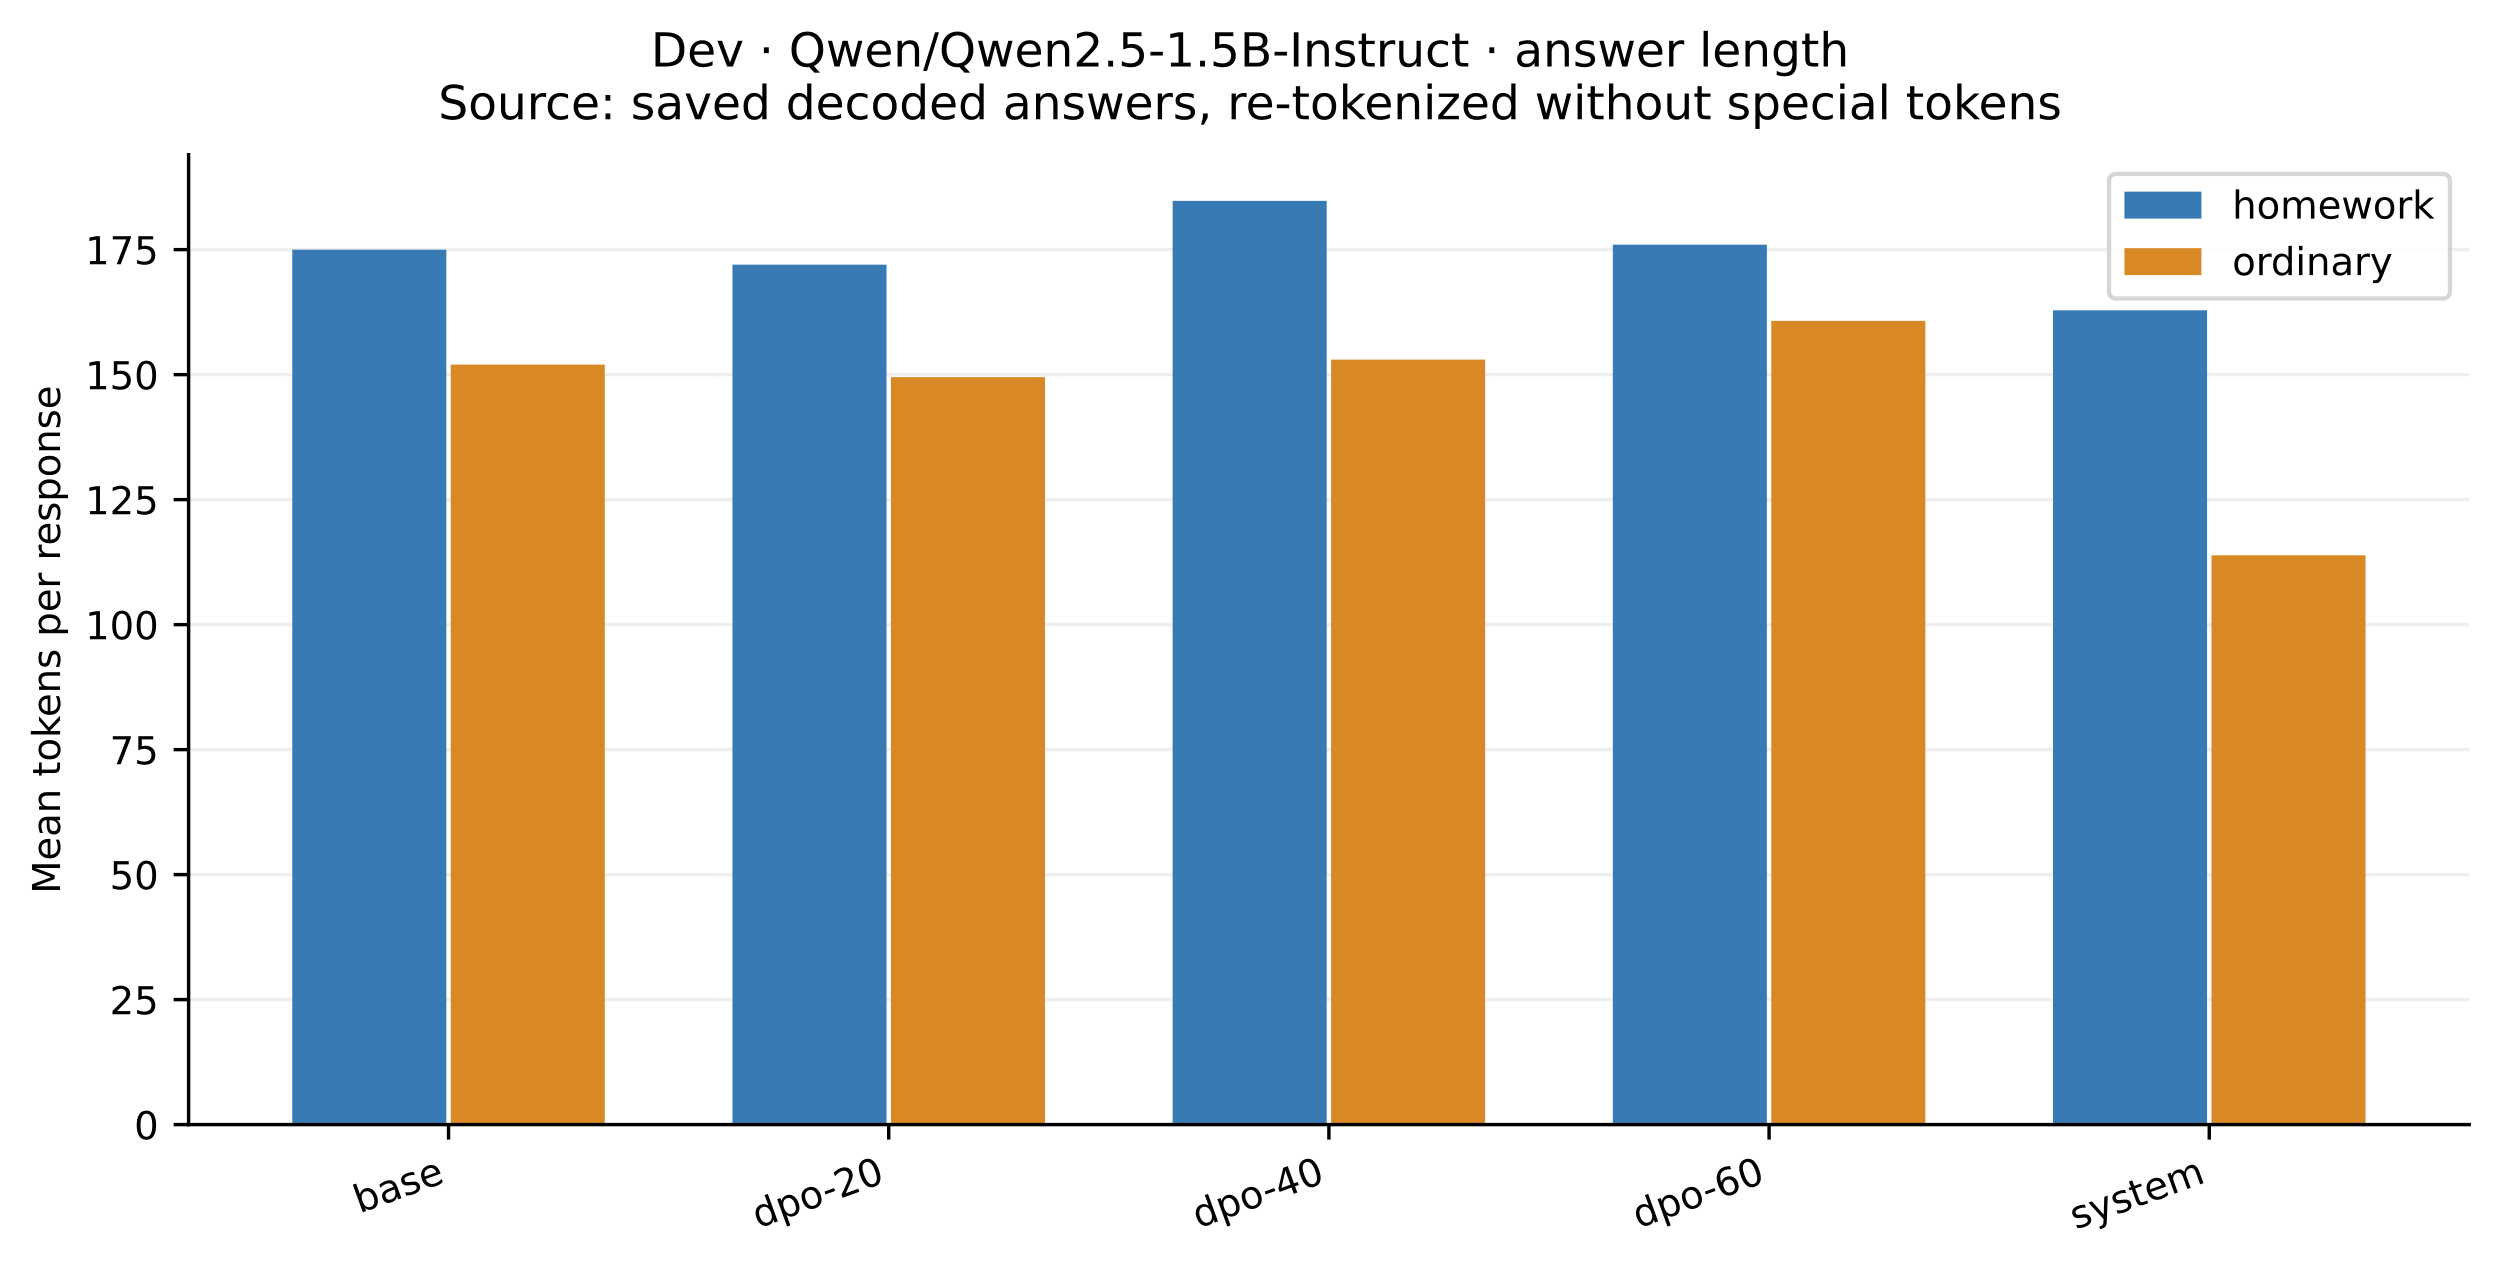
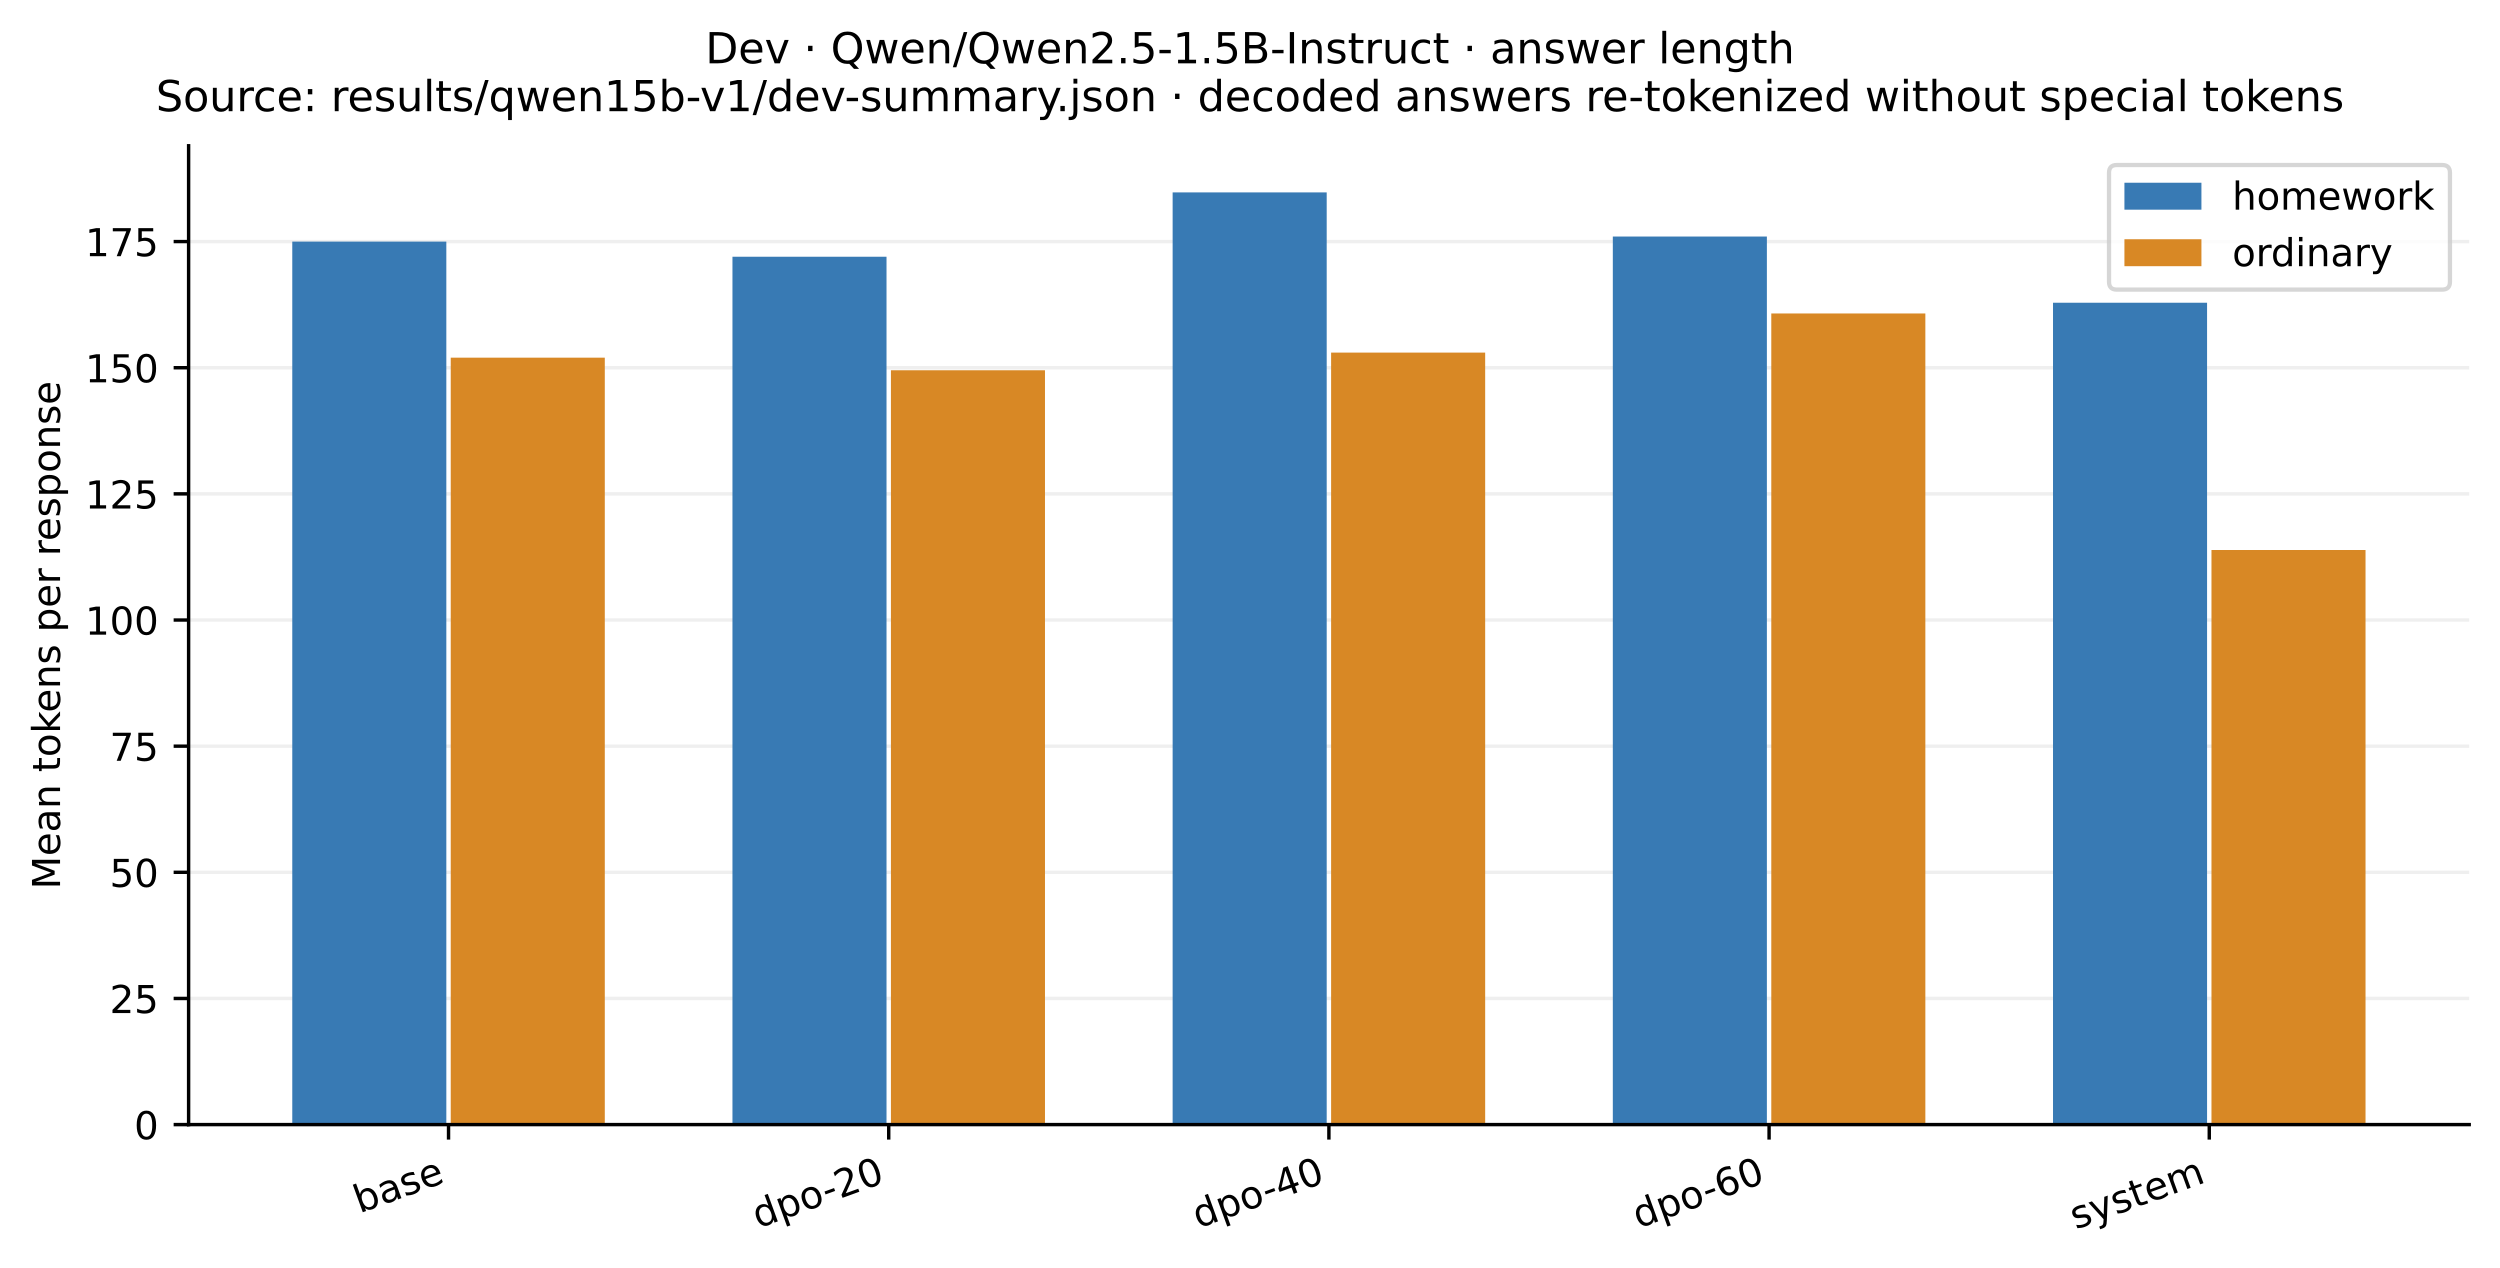
<svg xmlns="http://www.w3.org/2000/svg" xmlns:xlink="http://www.w3.org/1999/xlink" width="584.4pt" height="296.4pt" viewBox="0 0 584.4 296.4" version="1.1">
  <defs>
    <style type="text/css">*{stroke-linejoin: round; stroke-linecap: butt}</style>
  </defs>
  <g id="figure_1">
    <g id="patch_1">
      <path d="M 0 296.4 L 584.4 296.4 L 584.4 0 L 0 0 z " style="fill: #ffffff" />
    </g>
    <g id="axes_1">
      <g id="patch_2">
-         <path d="M 44.089 262.886 L 577.2 262.886 L 577.2 36.164 L 44.089 36.164 z " style="fill: #ffffff" />
+         <path d="M 44.089 262.886 L 577.2 262.886 L 577.2 34.076 L 44.089 34.076 z " style="fill: #ffffff" />
      </g>
      <g id="matplotlib.axis_1">
        <g id="xtick_1">
          <g id="line2d_1">
            <defs>
-               <path id="mbb486395f6" d="M 0 0 L 0 3.5 " style="stroke: #000000; stroke-width: 0.8" />
+               <path id="me295990d57" d="M 0 0 L 0 3.5 " style="stroke: #000000; stroke-width: 0.8" />
            </defs>
            <g>
-               <use xlink:href="#mbb486395f6" x="104.85" y="262.886" style="stroke: #000000; stroke-width: 0.8" />
+               <use xlink:href="#me295990d57" x="104.85" y="262.886" style="stroke: #000000; stroke-width: 0.8" />
            </g>
          </g>
          <g id="text_1">
            <text style="font-size: 9px; font-family: 'DejaVu Sans', 'Bitstream Vera Sans', 'Computer Modern Sans Serif', 'Lucida Grande', 'Verdana', 'Geneva', 'Lucid', 'Arial', 'Helvetica', 'Avant Garde', sans-serif" transform="translate(84.04845 283.6507) rotate(-20)">base</text>
          </g>
        </g>
        <g id="xtick_2">
          <g id="line2d_2">
            <g>
-               <use xlink:href="#mbb486395f6" x="207.747" y="262.886" style="stroke: #000000; stroke-width: 0.8" />
+               <use xlink:href="#me295990d57" x="207.747" y="262.886" style="stroke: #000000; stroke-width: 0.8" />
            </g>
          </g>
          <g id="text_2">
            <text style="font-size: 9px; font-family: 'DejaVu Sans', 'Bitstream Vera Sans', 'Computer Modern Sans Serif', 'Lucida Grande', 'Verdana', 'Geneva', 'Lucid', 'Arial', 'Helvetica', 'Avant Garde', sans-serif" transform="translate(177.2225 287.1896) rotate(-20)">dpo-20</text>
          </g>
        </g>
        <g id="xtick_3">
          <g id="line2d_3">
            <g>
-               <use xlink:href="#mbb486395f6" x="310.644" y="262.886" style="stroke: #000000; stroke-width: 0.8" />
+               <use xlink:href="#me295990d57" x="310.644" y="262.886" style="stroke: #000000; stroke-width: 0.8" />
            </g>
          </g>
          <g id="text_3">
            <text style="font-size: 9px; font-family: 'DejaVu Sans', 'Bitstream Vera Sans', 'Computer Modern Sans Serif', 'Lucida Grande', 'Verdana', 'Geneva', 'Lucid', 'Arial', 'Helvetica', 'Avant Garde', sans-serif" transform="translate(280.1197 287.1896) rotate(-20)">dpo-40</text>
          </g>
        </g>
        <g id="xtick_4">
          <g id="line2d_4">
            <g>
-               <use xlink:href="#mbb486395f6" x="413.542" y="262.886" style="stroke: #000000; stroke-width: 0.8" />
+               <use xlink:href="#me295990d57" x="413.542" y="262.886" style="stroke: #000000; stroke-width: 0.8" />
            </g>
          </g>
          <g id="text_4">
            <text style="font-size: 9px; font-family: 'DejaVu Sans', 'Bitstream Vera Sans', 'Computer Modern Sans Serif', 'Lucida Grande', 'Verdana', 'Geneva', 'Lucid', 'Arial', 'Helvetica', 'Avant Garde', sans-serif" transform="translate(383.0169 287.1896) rotate(-20)">dpo-60</text>
          </g>
        </g>
        <g id="xtick_5">
          <g id="line2d_5">
            <g>
-               <use xlink:href="#mbb486395f6" x="516.439" y="262.886" style="stroke: #000000; stroke-width: 0.8" />
+               <use xlink:href="#me295990d57" x="516.439" y="262.886" style="stroke: #000000; stroke-width: 0.8" />
            </g>
          </g>
          <g id="text_5">
            <text style="font-size: 9px; font-family: 'DejaVu Sans', 'Bitstream Vera Sans', 'Computer Modern Sans Serif', 'Lucida Grande', 'Verdana', 'Geneva', 'Lucid', 'Arial', 'Helvetica', 'Avant Garde', sans-serif" transform="translate(485.2243 287.4407) rotate(-20)">system</text>
          </g>
        </g>
      </g>
      <g id="matplotlib.axis_2">
        <g id="ytick_1">
          <g id="line2d_6">
-             <path d="M 44.089 262.886 L 577.2 262.886 " clip-path="url(#pc7392eb95b)" style="fill: none; stroke: #b0b0b0; stroke-opacity: 0.2; stroke-width: 0.8; stroke-linecap: square" />
+             <path d="M 44.089 262.886 L 577.2 262.886 " clip-path="url(#p2c2011dc41)" style="fill: none; stroke: #b0b0b0; stroke-opacity: 0.2; stroke-width: 0.8; stroke-linecap: square" />
          </g>
          <g id="line2d_7">
            <defs>
-               <path id="m6b778ebcbe" d="M 0 0 L -3.5 0 " style="stroke: #000000; stroke-width: 0.8" />
+               <path id="m0522341677" d="M 0 0 L -3.5 0 " style="stroke: #000000; stroke-width: 0.8" />
            </defs>
            <g>
-               <use xlink:href="#m6b778ebcbe" x="44.089" y="262.886" style="stroke: #000000; stroke-width: 0.8" />
+               <use xlink:href="#m0522341677" x="44.089" y="262.886" style="stroke: #000000; stroke-width: 0.8" />
            </g>
          </g>
          <g id="text_6">
            <text style="font-size: 9px; font-family: 'DejaVu Sans', 'Bitstream Vera Sans', 'Computer Modern Sans Serif', 'Lucida Grande', 'Verdana', 'Geneva', 'Lucid', 'Arial', 'Helvetica', 'Avant Garde', sans-serif; text-anchor: end" x="37.089" y="266.306" transform="rotate(-0 37.08906 266.3057)">0</text>
          </g>
        </g>
        <g id="ytick_2">
          <g id="line2d_8">
-             <path d="M 44.089 233.668 L 577.2 233.668 " clip-path="url(#pc7392eb95b)" style="fill: none; stroke: #b0b0b0; stroke-opacity: 0.2; stroke-width: 0.8; stroke-linecap: square" />
+             <path d="M 44.089 233.399 L 577.2 233.399 " clip-path="url(#p2c2011dc41)" style="fill: none; stroke: #b0b0b0; stroke-opacity: 0.2; stroke-width: 0.8; stroke-linecap: square" />
          </g>
          <g id="line2d_9">
            <g>
-               <use xlink:href="#m6b778ebcbe" x="44.089" y="233.668" style="stroke: #000000; stroke-width: 0.8" />
+               <use xlink:href="#m0522341677" x="44.089" y="233.399" style="stroke: #000000; stroke-width: 0.8" />
            </g>
          </g>
          <g id="text_7">
-             <text style="font-size: 9px; font-family: 'DejaVu Sans', 'Bitstream Vera Sans', 'Computer Modern Sans Serif', 'Lucida Grande', 'Verdana', 'Geneva', 'Lucid', 'Arial', 'Helvetica', 'Avant Garde', sans-serif; text-anchor: end" x="37.089" y="237.087" transform="rotate(-0 37.08906 237.087)">25</text>
+             <text style="font-size: 9px; font-family: 'DejaVu Sans', 'Bitstream Vera Sans', 'Computer Modern Sans Serif', 'Lucida Grande', 'Verdana', 'Geneva', 'Lucid', 'Arial', 'Helvetica', 'Avant Garde', sans-serif; text-anchor: end" x="37.089" y="236.818" transform="rotate(-0 37.08906 236.818)">25</text>
          </g>
        </g>
        <g id="ytick_3">
          <g id="line2d_10">
-             <path d="M 44.089 204.449 L 577.2 204.449 " clip-path="url(#pc7392eb95b)" style="fill: none; stroke: #b0b0b0; stroke-opacity: 0.2; stroke-width: 0.8; stroke-linecap: square" />
+             <path d="M 44.089 203.911 L 577.2 203.911 " clip-path="url(#p2c2011dc41)" style="fill: none; stroke: #b0b0b0; stroke-opacity: 0.2; stroke-width: 0.8; stroke-linecap: square" />
          </g>
          <g id="line2d_11">
            <g>
-               <use xlink:href="#m6b778ebcbe" x="44.089" y="204.449" style="stroke: #000000; stroke-width: 0.8" />
+               <use xlink:href="#m0522341677" x="44.089" y="203.911" style="stroke: #000000; stroke-width: 0.8" />
            </g>
          </g>
          <g id="text_8">
-             <text style="font-size: 9px; font-family: 'DejaVu Sans', 'Bitstream Vera Sans', 'Computer Modern Sans Serif', 'Lucida Grande', 'Verdana', 'Geneva', 'Lucid', 'Arial', 'Helvetica', 'Avant Garde', sans-serif; text-anchor: end" x="37.089" y="207.868" transform="rotate(-0 37.08906 207.8683)">50</text>
+             <text style="font-size: 9px; font-family: 'DejaVu Sans', 'Bitstream Vera Sans', 'Computer Modern Sans Serif', 'Lucida Grande', 'Verdana', 'Geneva', 'Lucid', 'Arial', 'Helvetica', 'Avant Garde', sans-serif; text-anchor: end" x="37.089" y="207.33" transform="rotate(-0 37.08906 207.3303)">50</text>
          </g>
        </g>
        <g id="ytick_4">
          <g id="line2d_12">
-             <path d="M 44.089 175.23 L 577.2 175.23 " clip-path="url(#pc7392eb95b)" style="fill: none; stroke: #b0b0b0; stroke-opacity: 0.2; stroke-width: 0.8; stroke-linecap: square" />
+             <path d="M 44.089 174.423 L 577.2 174.423 " clip-path="url(#p2c2011dc41)" style="fill: none; stroke: #b0b0b0; stroke-opacity: 0.2; stroke-width: 0.8; stroke-linecap: square" />
          </g>
          <g id="line2d_13">
            <g>
-               <use xlink:href="#m6b778ebcbe" x="44.089" y="175.23" style="stroke: #000000; stroke-width: 0.8" />
+               <use xlink:href="#m0522341677" x="44.089" y="174.423" style="stroke: #000000; stroke-width: 0.8" />
            </g>
          </g>
          <g id="text_9">
-             <text style="font-size: 9px; font-family: 'DejaVu Sans', 'Bitstream Vera Sans', 'Computer Modern Sans Serif', 'Lucida Grande', 'Verdana', 'Geneva', 'Lucid', 'Arial', 'Helvetica', 'Avant Garde', sans-serif; text-anchor: end" x="37.089" y="178.65" transform="rotate(-0 37.08906 178.6496)">75</text>
+             <text style="font-size: 9px; font-family: 'DejaVu Sans', 'Bitstream Vera Sans', 'Computer Modern Sans Serif', 'Lucida Grande', 'Verdana', 'Geneva', 'Lucid', 'Arial', 'Helvetica', 'Avant Garde', sans-serif; text-anchor: end" x="37.089" y="177.843" transform="rotate(-0 37.08906 177.8425)">75</text>
          </g>
        </g>
        <g id="ytick_5">
          <g id="line2d_14">
-             <path d="M 44.089 146.012 L 577.2 146.012 " clip-path="url(#pc7392eb95b)" style="fill: none; stroke: #b0b0b0; stroke-opacity: 0.2; stroke-width: 0.8; stroke-linecap: square" />
+             <path d="M 44.089 144.936 L 577.2 144.936 " clip-path="url(#p2c2011dc41)" style="fill: none; stroke: #b0b0b0; stroke-opacity: 0.2; stroke-width: 0.8; stroke-linecap: square" />
          </g>
          <g id="line2d_15">
            <g>
-               <use xlink:href="#m6b778ebcbe" x="44.089" y="146.012" style="stroke: #000000; stroke-width: 0.8" />
+               <use xlink:href="#m0522341677" x="44.089" y="144.936" style="stroke: #000000; stroke-width: 0.8" />
            </g>
          </g>
          <g id="text_10">
-             <text style="font-size: 9px; font-family: 'DejaVu Sans', 'Bitstream Vera Sans', 'Computer Modern Sans Serif', 'Lucida Grande', 'Verdana', 'Geneva', 'Lucid', 'Arial', 'Helvetica', 'Avant Garde', sans-serif; text-anchor: end" x="37.089" y="149.431" transform="rotate(-0 37.08906 149.431)">100</text>
+             <text style="font-size: 9px; font-family: 'DejaVu Sans', 'Bitstream Vera Sans', 'Computer Modern Sans Serif', 'Lucida Grande', 'Verdana', 'Geneva', 'Lucid', 'Arial', 'Helvetica', 'Avant Garde', sans-serif; text-anchor: end" x="37.089" y="148.355" transform="rotate(-0 37.08906 148.3548)">100</text>
          </g>
        </g>
        <g id="ytick_6">
          <g id="line2d_16">
-             <path d="M 44.089 116.793 L 577.2 116.793 " clip-path="url(#pc7392eb95b)" style="fill: none; stroke: #b0b0b0; stroke-opacity: 0.2; stroke-width: 0.8; stroke-linecap: square" />
+             <path d="M 44.089 115.448 L 577.2 115.448 " clip-path="url(#p2c2011dc41)" style="fill: none; stroke: #b0b0b0; stroke-opacity: 0.2; stroke-width: 0.8; stroke-linecap: square" />
          </g>
          <g id="line2d_17">
            <g>
-               <use xlink:href="#m6b778ebcbe" x="44.089" y="116.793" style="stroke: #000000; stroke-width: 0.8" />
+               <use xlink:href="#m0522341677" x="44.089" y="115.448" style="stroke: #000000; stroke-width: 0.8" />
            </g>
          </g>
          <g id="text_11">
-             <text style="font-size: 9px; font-family: 'DejaVu Sans', 'Bitstream Vera Sans', 'Computer Modern Sans Serif', 'Lucida Grande', 'Verdana', 'Geneva', 'Lucid', 'Arial', 'Helvetica', 'Avant Garde', sans-serif; text-anchor: end" x="37.089" y="120.212" transform="rotate(-0 37.08906 120.2123)">125</text>
+             <text style="font-size: 9px; font-family: 'DejaVu Sans', 'Bitstream Vera Sans', 'Computer Modern Sans Serif', 'Lucida Grande', 'Verdana', 'Geneva', 'Lucid', 'Arial', 'Helvetica', 'Avant Garde', sans-serif; text-anchor: end" x="37.089" y="118.867" transform="rotate(-0 37.08906 118.8671)">125</text>
          </g>
        </g>
        <g id="ytick_7">
          <g id="line2d_18">
-             <path d="M 44.089 87.574 L 577.2 87.574 " clip-path="url(#pc7392eb95b)" style="fill: none; stroke: #b0b0b0; stroke-opacity: 0.2; stroke-width: 0.8; stroke-linecap: square" />
+             <path d="M 44.089 85.96 L 577.2 85.96 " clip-path="url(#p2c2011dc41)" style="fill: none; stroke: #b0b0b0; stroke-opacity: 0.2; stroke-width: 0.8; stroke-linecap: square" />
          </g>
          <g id="line2d_19">
            <g>
-               <use xlink:href="#m6b778ebcbe" x="44.089" y="87.574" style="stroke: #000000; stroke-width: 0.8" />
+               <use xlink:href="#m0522341677" x="44.089" y="85.96" style="stroke: #000000; stroke-width: 0.8" />
            </g>
          </g>
          <g id="text_12">
-             <text style="font-size: 9px; font-family: 'DejaVu Sans', 'Bitstream Vera Sans', 'Computer Modern Sans Serif', 'Lucida Grande', 'Verdana', 'Geneva', 'Lucid', 'Arial', 'Helvetica', 'Avant Garde', sans-serif; text-anchor: end" x="37.089" y="90.994" transform="rotate(-0 37.08906 90.99358)">150</text>
+             <text style="font-size: 9px; font-family: 'DejaVu Sans', 'Bitstream Vera Sans', 'Computer Modern Sans Serif', 'Lucida Grande', 'Verdana', 'Geneva', 'Lucid', 'Arial', 'Helvetica', 'Avant Garde', sans-serif; text-anchor: end" x="37.089" y="89.379" transform="rotate(-0 37.08906 89.37936)">150</text>
          </g>
        </g>
        <g id="ytick_8">
          <g id="line2d_20">
-             <path d="M 44.089 58.356 L 577.2 58.356 " clip-path="url(#pc7392eb95b)" style="fill: none; stroke: #b0b0b0; stroke-opacity: 0.2; stroke-width: 0.8; stroke-linecap: square" />
+             <path d="M 44.089 56.472 L 577.2 56.472 " clip-path="url(#p2c2011dc41)" style="fill: none; stroke: #b0b0b0; stroke-opacity: 0.2; stroke-width: 0.8; stroke-linecap: square" />
          </g>
          <g id="line2d_21">
            <g>
-               <use xlink:href="#m6b778ebcbe" x="44.089" y="58.356" style="stroke: #000000; stroke-width: 0.8" />
+               <use xlink:href="#m0522341677" x="44.089" y="56.472" style="stroke: #000000; stroke-width: 0.8" />
            </g>
          </g>
          <g id="text_13">
-             <text style="font-size: 9px; font-family: 'DejaVu Sans', 'Bitstream Vera Sans', 'Computer Modern Sans Serif', 'Lucida Grande', 'Verdana', 'Geneva', 'Lucid', 'Arial', 'Helvetica', 'Avant Garde', sans-serif; text-anchor: end" x="37.089" y="61.775" transform="rotate(-0 37.08906 61.7749)">175</text>
+             <text style="font-size: 9px; font-family: 'DejaVu Sans', 'Bitstream Vera Sans', 'Computer Modern Sans Serif', 'Lucida Grande', 'Verdana', 'Geneva', 'Lucid', 'Arial', 'Helvetica', 'Avant Garde', sans-serif; text-anchor: end" x="37.089" y="59.892" transform="rotate(-0 37.08906 59.89164)">175</text>
          </g>
        </g>
        <g id="text_14">
-           <text style="font-size: 9px; font-family: 'DejaVu Sans', 'Bitstream Vera Sans', 'Computer Modern Sans Serif', 'Lucida Grande', 'Verdana', 'Geneva', 'Lucid', 'Arial', 'Helvetica', 'Avant Garde', sans-serif; text-anchor: middle" x="14.039" y="149.525" transform="rotate(-90 14.03859 149.5252)">Mean tokens per response</text>
+           <text style="font-size: 9px; font-family: 'DejaVu Sans', 'Bitstream Vera Sans', 'Computer Modern Sans Serif', 'Lucida Grande', 'Verdana', 'Geneva', 'Lucid', 'Arial', 'Helvetica', 'Avant Garde', sans-serif; text-anchor: middle" x="14.039" y="148.481" transform="rotate(-90 14.03859 148.4814)">Mean tokens per response</text>
        </g>
      </g>
      <g id="patch_3">
-         <path d="M 68.321 262.886 L 104.335 262.886 L 104.335 58.356 L 68.321 58.356 z " clip-path="url(#pc7392eb95b)" style="fill: #387ab4" />
+         <path d="M 68.321 262.886 L 104.335 262.886 L 104.335 56.472 L 68.321 56.472 z " clip-path="url(#p2c2011dc41)" style="fill: #387ab4" />
      </g>
      <g id="patch_4">
-         <path d="M 171.219 262.886 L 207.233 262.886 L 207.233 61.862 L 171.219 61.862 z " clip-path="url(#pc7392eb95b)" style="fill: #387ab4" />
+         <path d="M 171.219 262.886 L 207.233 262.886 L 207.233 60.011 L 171.219 60.011 z " clip-path="url(#p2c2011dc41)" style="fill: #387ab4" />
      </g>
      <g id="patch_5">
-         <path d="M 274.116 262.886 L 310.13 262.886 L 310.13 46.96 L 274.116 46.96 z " clip-path="url(#pc7392eb95b)" style="fill: #387ab4" />
+         <path d="M 274.116 262.886 L 310.13 262.886 L 310.13 44.972 L 274.116 44.972 z " clip-path="url(#p2c2011dc41)" style="fill: #387ab4" />
      </g>
      <g id="patch_6">
-         <path d="M 377.013 262.886 L 413.027 262.886 L 413.027 57.187 L 377.013 57.187 z " clip-path="url(#pc7392eb95b)" style="fill: #387ab4" />
+         <path d="M 377.013 262.886 L 413.027 262.886 L 413.027 55.293 L 377.013 55.293 z " clip-path="url(#p2c2011dc41)" style="fill: #387ab4" />
      </g>
      <g id="patch_7">
-         <path d="M 479.91 262.886 L 515.924 262.886 L 515.924 72.527 L 479.91 72.527 z " clip-path="url(#pc7392eb95b)" style="fill: #387ab4" />
+         <path d="M 479.91 262.886 L 515.924 262.886 L 515.924 70.774 L 479.91 70.774 z " clip-path="url(#p2c2011dc41)" style="fill: #387ab4" />
      </g>
      <g id="patch_8">
-         <path d="M 105.364 262.886 L 141.378 262.886 L 141.378 85.237 L 105.364 85.237 z " clip-path="url(#pc7392eb95b)" style="fill: #d88825" />
+         <path d="M 105.364 262.886 L 141.378 262.886 L 141.378 83.601 L 105.364 83.601 z " clip-path="url(#p2c2011dc41)" style="fill: #d88825" />
      </g>
      <g id="patch_9">
-         <path d="M 208.262 262.886 L 244.276 262.886 L 244.276 88.159 L 208.262 88.159 z " clip-path="url(#pc7392eb95b)" style="fill: #d88825" />
+         <path d="M 208.262 262.886 L 244.276 262.886 L 244.276 86.55 L 208.262 86.55 z " clip-path="url(#p2c2011dc41)" style="fill: #d88825" />
      </g>
      <g id="patch_10">
-         <path d="M 311.159 262.886 L 347.173 262.886 L 347.173 84.068 L 311.159 84.068 z " clip-path="url(#pc7392eb95b)" style="fill: #d88825" />
+         <path d="M 311.159 262.886 L 347.173 262.886 L 347.173 82.422 L 311.159 82.422 z " clip-path="url(#p2c2011dc41)" style="fill: #d88825" />
      </g>
      <g id="patch_11">
-         <path d="M 414.056 262.886 L 450.07 262.886 L 450.07 75.01 L 414.056 75.01 z " clip-path="url(#pc7392eb95b)" style="fill: #d88825" />
+         <path d="M 414.056 262.886 L 450.07 262.886 L 450.07 73.28 L 414.056 73.28 z " clip-path="url(#p2c2011dc41)" style="fill: #d88825" />
      </g>
      <g id="patch_12">
-         <path d="M 516.953 262.886 L 552.967 262.886 L 552.967 129.795 L 516.953 129.795 z " clip-path="url(#pc7392eb95b)" style="fill: #d88825" />
+         <path d="M 516.953 262.886 L 552.967 262.886 L 552.967 128.57 L 516.953 128.57 z " clip-path="url(#p2c2011dc41)" style="fill: #d88825" />
      </g>
      <g id="patch_13">
-         <path d="M 44.089 262.886 L 44.089 36.164 " style="fill: none; stroke: #000000; stroke-width: 0.8; stroke-linejoin: miter; stroke-linecap: square" />
+         <path d="M 44.089 262.886 L 44.089 34.076 " style="fill: none; stroke: #000000; stroke-width: 0.8; stroke-linejoin: miter; stroke-linecap: square" />
      </g>
      <g id="patch_14">
        <path d="M 44.089 262.886 L 577.2 262.886 " style="fill: none; stroke: #000000; stroke-width: 0.8; stroke-linejoin: miter; stroke-linecap: square" />
      </g>
      <g id="legend_1">
        <g id="patch_15">
-           <path d="M 494.806 69.785 L 570.9 69.785 Q 572.7 69.785 572.7 67.985 L 572.7 42.464 Q 572.7 40.664 570.9 40.664 L 494.806 40.664 Q 493.006 40.664 493.006 42.464 L 493.006 67.985 Q 493.006 69.785 494.806 69.785 z " style="fill: #ffffff; opacity: 0.8; stroke: #cccccc; stroke-linejoin: miter" />
+           <path d="M 494.806 67.697 L 570.9 67.697 Q 572.7 67.697 572.7 65.897 L 572.7 40.376 Q 572.7 38.576 570.9 38.576 L 494.806 38.576 Q 493.006 38.576 493.006 40.376 L 493.006 65.897 Q 493.006 67.697 494.806 67.697 z " style="fill: #ffffff; opacity: 0.8; stroke: #cccccc; stroke-linejoin: miter" />
        </g>
        <g id="patch_16">
-           <path d="M 496.606 51.103 L 514.606 51.103 L 514.606 44.803 L 496.606 44.803 z " style="fill: #387ab4" />
+           <path d="M 496.606 49.015 L 514.606 49.015 L 514.606 42.715 L 496.606 42.715 z " style="fill: #387ab4" />
        </g>
        <g id="text_15">
-           <text style="font-size: 9px; font-family: 'DejaVu Sans', 'Bitstream Vera Sans', 'Computer Modern Sans Serif', 'Lucida Grande', 'Verdana', 'Geneva', 'Lucid', 'Arial', 'Helvetica', 'Avant Garde', sans-serif; text-anchor: start" x="521.806" y="51.103" transform="rotate(-0 521.8059 51.1026)">homework</text>
+           <text style="font-size: 9px; font-family: 'DejaVu Sans', 'Bitstream Vera Sans', 'Computer Modern Sans Serif', 'Lucida Grande', 'Verdana', 'Geneva', 'Lucid', 'Arial', 'Helvetica', 'Avant Garde', sans-serif; text-anchor: start" x="521.806" y="49.015" transform="rotate(-0 521.8059 49.01501)">homework</text>
        </g>
        <g id="patch_17">
-           <path d="M 496.606 64.313 L 514.606 64.313 L 514.606 58.013 L 496.606 58.013 z " style="fill: #d88825" />
+           <path d="M 496.606 62.225 L 514.606 62.225 L 514.606 55.925 L 496.606 55.925 z " style="fill: #d88825" />
        </g>
        <g id="text_16">
-           <text style="font-size: 9px; font-family: 'DejaVu Sans', 'Bitstream Vera Sans', 'Computer Modern Sans Serif', 'Lucida Grande', 'Verdana', 'Geneva', 'Lucid', 'Arial', 'Helvetica', 'Avant Garde', sans-serif; text-anchor: start" x="521.806" y="64.313" transform="rotate(-0 521.8059 64.31292)">ordinary</text>
+           <text style="font-size: 9px; font-family: 'DejaVu Sans', 'Bitstream Vera Sans', 'Computer Modern Sans Serif', 'Lucida Grande', 'Verdana', 'Geneva', 'Lucid', 'Arial', 'Helvetica', 'Avant Garde', sans-serif; text-anchor: start" x="521.806" y="62.225" transform="rotate(-0 521.8059 62.22532)">ordinary</text>
        </g>
      </g>
    </g>
    <g id="text_17">
-       <text style="font-size: 11px; font-family: 'DejaVu Sans', 'Bitstream Vera Sans', 'Computer Modern Sans Serif', 'Lucida Grande', 'Verdana', 'Geneva', 'Lucid', 'Arial', 'Helvetica', 'Avant Garde', sans-serif" transform="translate(152.1543 15.55828)">Dev · Qwen/Qwen2.5-1.5B-Instruct · answer length</text>
-       <text style="font-size: 11px; font-family: 'DejaVu Sans', 'Bitstream Vera Sans', 'Computer Modern Sans Serif', 'Lucida Grande', 'Verdana', 'Geneva', 'Lucid', 'Arial', 'Helvetica', 'Avant Garde', sans-serif" transform="translate(102.4644 27.87588)">Source: saved decoded answers, re-tokenized without special tokens</text>
+       <text style="font-size: 10px; font-family: 'DejaVu Sans', 'Bitstream Vera Sans', 'Computer Modern Sans Serif', 'Lucida Grande', 'Verdana', 'Geneva', 'Lucid', 'Arial', 'Helvetica', 'Avant Garde', sans-serif" transform="translate(164.8857 14.79844)">Dev · Qwen/Qwen2.5-1.5B-Instruct · answer length</text>
+       <text style="font-size: 10px; font-family: 'DejaVu Sans', 'Bitstream Vera Sans', 'Computer Modern Sans Serif', 'Lucida Grande', 'Verdana', 'Geneva', 'Lucid', 'Arial', 'Helvetica', 'Avant Garde', sans-serif" transform="translate(36.45445 25.99625)">Source: results/qwen15b-v1/dev-summary.json · decoded answers re-tokenized without special tokens</text>
    </g>
  </g>
  <defs>
-     <clipPath id="pc7392eb95b">
-       <rect x="44.089" y="36.164" width="533.11" height="226.722" />
+     <clipPath id="p2c2011dc41">
+       <rect x="44.089" y="34.076" width="533.11" height="228.81" />
    </clipPath>
  </defs>
</svg>
